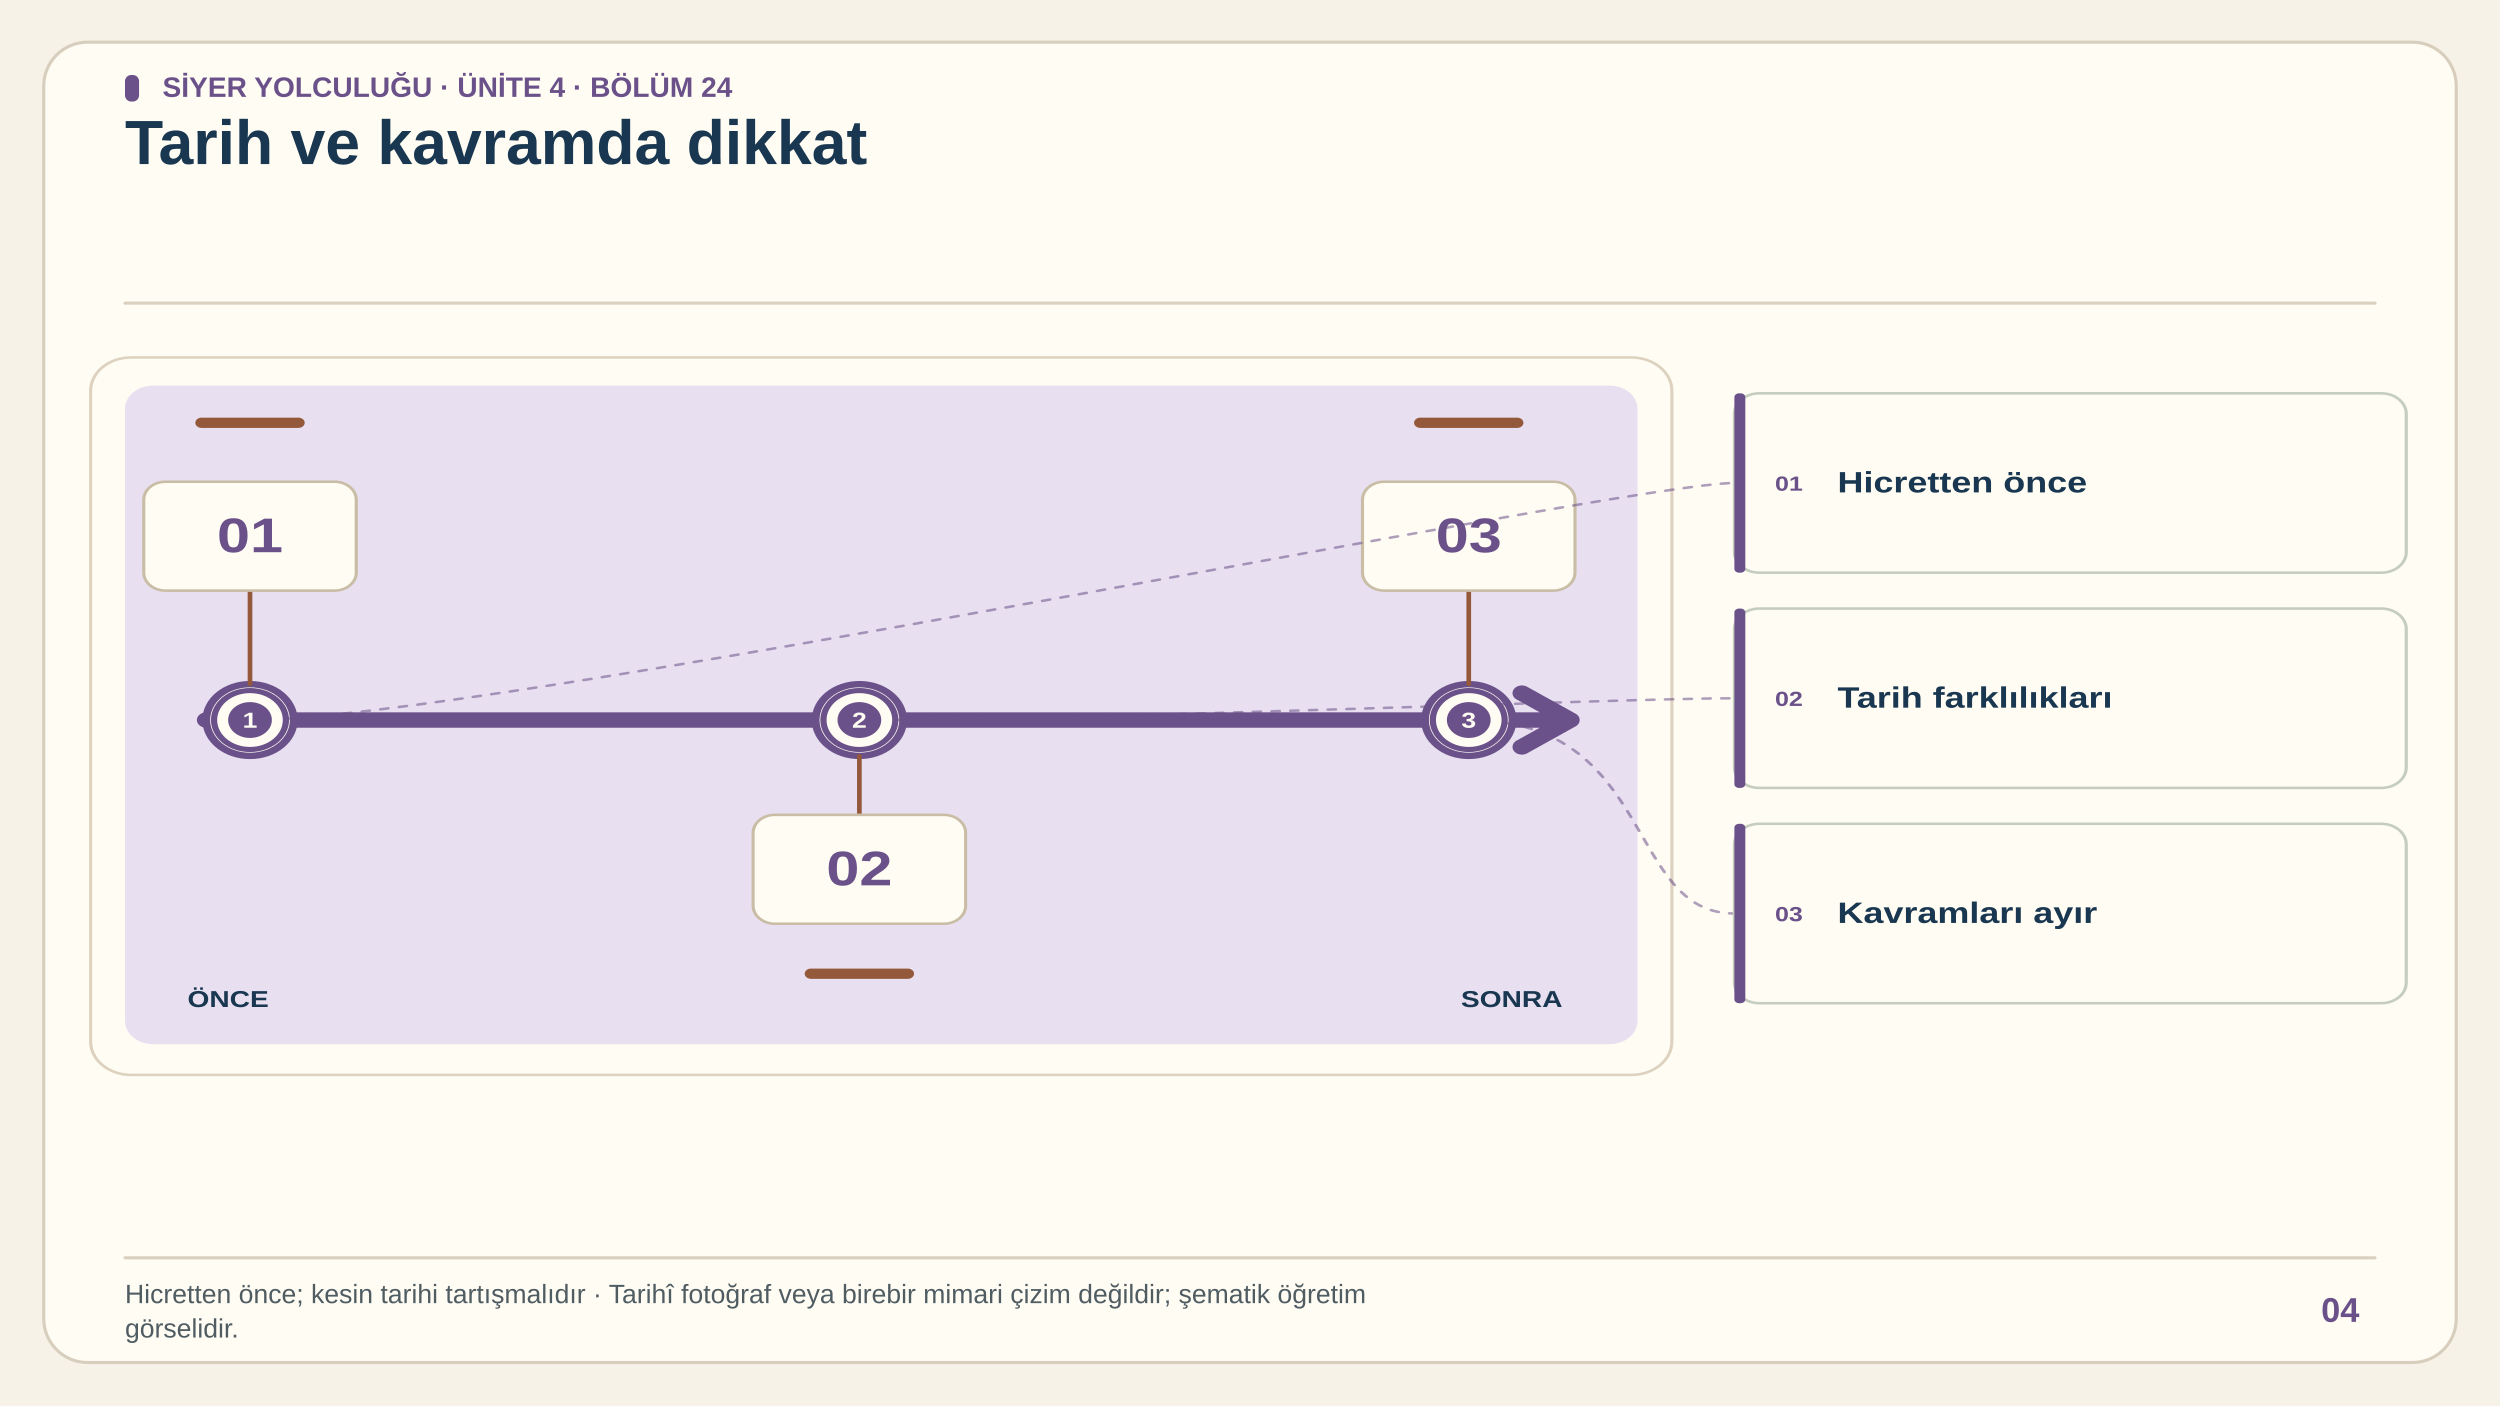
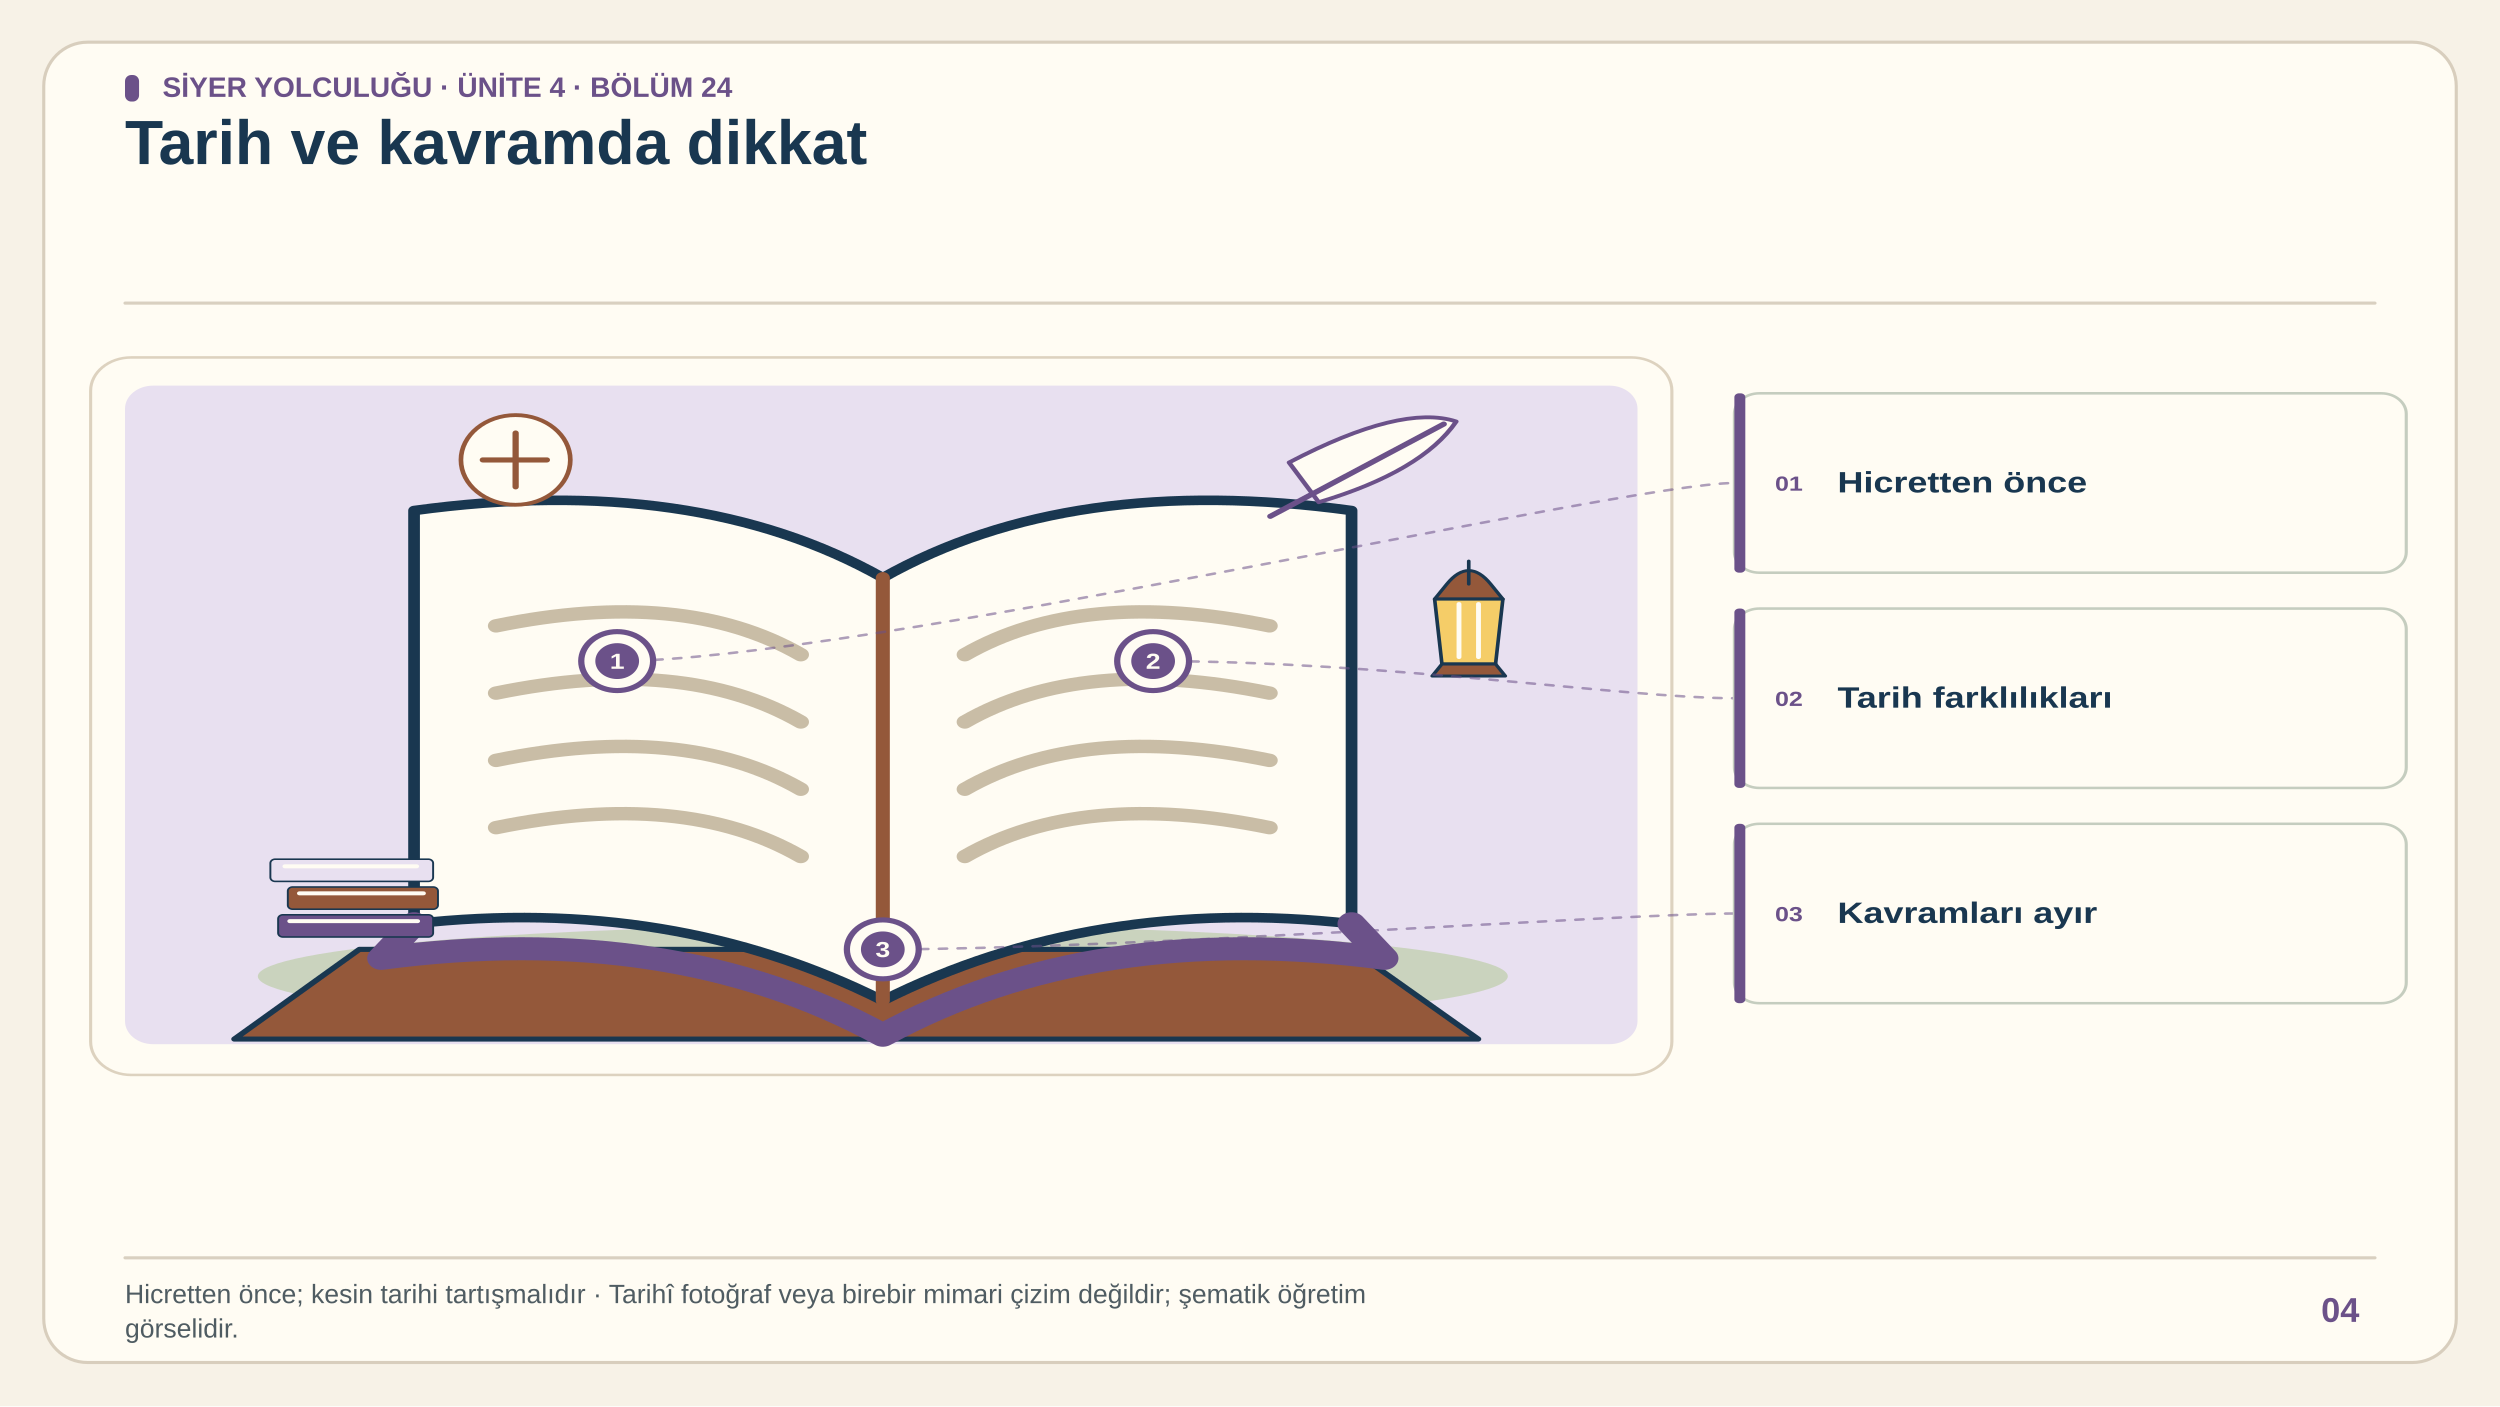
<svg xmlns="http://www.w3.org/2000/svg" width="1600" height="900" viewBox="0 0 1600 900" role="img" aria-labelledby="f24_3title f24_3desc">
  <defs>
    <linearGradient id="f24_3sky" x1="0" y1="0" x2="0" y2="1">
      <stop stop-color="#E8E0F0" />
      <stop offset="1" stop-color="#F8EBCD" />
    </linearGradient>
    <linearGradient id="f24_3wood">
      <stop stop-color="#C79560" />
      <stop offset="1" stop-color="#E2BE80" />
    </linearGradient>
    <filter id="f24_3shadow" x="-15%" y="-15%" width="130%" height="140%">
      <feDropShadow dx="0" dy="6" stdDeviation="7" flood-color="#193750" flood-opacity=".12" />
    </filter>
  </defs>
  <rect x="0" y="0" width="1600" height="900" rx="0" fill="#F7F2E7" stroke="none" stroke-width="1" />
  <rect x="28" y="27" width="1544" height="845" rx="28" fill="#FFFCF3" stroke="#D8CEBD" stroke-width="2" />
  <rect x="80" y="48" width="9" height="17" rx="4" fill="#6B5189" stroke="none" stroke-width="1" />
  <text x="104" y="62" font-family="Arial, sans-serif" font-size="18" fill="#6B5189" font-weight="700" text-anchor="start">SİYER YOLCULUĞU · ÜNİTE 4 · BÖLÜM 24</text>
  <text x="80" y="105" font-family="Arial, sans-serif" font-size="40" fill="#193750" font-weight="700" text-anchor="start">Tarih ve kavramda dikkat</text>
  <path d="M80 194 H1520" fill="none" stroke="#D9D0C0" stroke-width="2" stroke-linecap="round" stroke-linejoin="round" />
  <g transform="translate(0 50) scale(1 .82)">
    <rect x="58" y="218" width="1012" height="560" rx="26" fill="#FFFCF3" stroke="#DDD2BF" stroke-width="2" />
    <rect x="80" y="240" width="968" height="514" rx="18" fill="#E8E0F0" stroke="none" stroke-width="1" />
-     <path d="M132 501 H1005 M974 480 L1005 501 974 522" fill="none" stroke="#6B5189" stroke-width="12" stroke-linecap="round" stroke-linejoin="round" />
-     <circle cx="160" cy="501" r="28" fill="#FFFCF3" stroke="#6B5189" stroke-width="5" />
-     <text x="160" y="509" font-family="Arial, sans-serif" font-size="24" fill="#193750" font-weight="700" text-anchor="middle">1</text>
-     <path d="M160 473 V400" fill="none" stroke="#94583A" stroke-width="3" stroke-linecap="round" stroke-linejoin="round" />
-     <rect x="92" y="315" width="136" height="85" rx="14" fill="#FFFCF3" stroke="#C9BDA6" stroke-width="2" />
-     <text x="160" y="370" font-family="Arial, sans-serif" font-size="38" fill="#6B5189" font-weight="700" text-anchor="middle">01</text>
-     <rect x="125" y="265" width="70" height="8" rx="4" fill="#94583A" stroke="none" stroke-width="1" />
-     <circle cx="550" cy="501" r="28" fill="#FFFCF3" stroke="#6B5189" stroke-width="5" />
-     <text x="550" y="509" font-family="Arial, sans-serif" font-size="24" fill="#193750" font-weight="700" text-anchor="middle">2</text>
-     <path d="M550 529 V575" fill="none" stroke="#94583A" stroke-width="3" stroke-linecap="round" stroke-linejoin="round" />
-     <rect x="482" y="575" width="136" height="85" rx="14" fill="#FFFCF3" stroke="#C9BDA6" stroke-width="2" />
-     <text x="550" y="630" font-family="Arial, sans-serif" font-size="38" fill="#6B5189" font-weight="700" text-anchor="middle">02</text>
-     <rect x="515" y="695" width="70" height="8" rx="4" fill="#94583A" stroke="none" stroke-width="1" />
-     <circle cx="940" cy="501" r="28" fill="#FFFCF3" stroke="#6B5189" stroke-width="5" />
-     <text x="940" y="509" font-family="Arial, sans-serif" font-size="24" fill="#193750" font-weight="700" text-anchor="middle">3</text>
-     <path d="M940 473 V400" fill="none" stroke="#94583A" stroke-width="3" stroke-linecap="round" stroke-linejoin="round" />
-     <rect x="872" y="315" width="136" height="85" rx="14" fill="#FFFCF3" stroke="#C9BDA6" stroke-width="2" />
-     <text x="940" y="370" font-family="Arial, sans-serif" font-size="38" fill="#6B5189" font-weight="700" text-anchor="middle">03</text>
-     <rect x="905" y="265" width="70" height="8" rx="4" fill="#94583A" stroke="none" stroke-width="1" />
-     <text x="120" y="725" font-family="Arial, sans-serif" font-size="18" fill="#193750" font-weight="700" text-anchor="start">ÖNCE</text>
-     <text x="1000" y="725" font-family="Arial, sans-serif" font-size="18" fill="#193750" font-weight="700" text-anchor="end">SONRA</text>
-     <path d="M160 501 C310 501 1040 316 1110 316" fill="none" stroke="#6B5189" stroke-width="2" stroke-linecap="round" stroke-linejoin="round" stroke-dasharray="5 7" opacity=".55" />
-     <path d="M550 501 C700 501 1040 484 1110 484" fill="none" stroke="#6B5189" stroke-width="2" stroke-linecap="round" stroke-linejoin="round" stroke-dasharray="5 7" opacity=".55" />
-     <path d="M940 501 C1060 501 1040 652 1110 652" fill="none" stroke="#6B5189" stroke-width="2" stroke-linecap="round" stroke-linejoin="round" stroke-dasharray="5 7" opacity=".55" />
+     <ellipse cx="565" cy="701" rx="400" ry="40" fill="#CAD3BE" />
+     <path d="M230 680 L865 680 946 750 H150 Z" fill="#94583A" stroke="#193750" stroke-width="4" stroke-linecap="round" stroke-linejoin="round" />
+     <g transform="translate(565 390) scale(1.5)">
+       <path d="M0 0 Q-80 -55 -200 -35 V180 Q-90 165 0 220 Q90 165 200 180 V-35 Q80 -55 0 0 Z" fill="#FFFCF3" stroke="#193750" stroke-width="5" stroke-linecap="round" stroke-linejoin="round" />
+       <path d="M0 0 V220" fill="none" stroke="#94583A" stroke-width="6" stroke-linecap="round" stroke-linejoin="round" />
+       <path d="M-200 180 L-214 198 Q-90 178 0 238 Q90 178 214 198 L200 180" fill="none" stroke="#6B5189" stroke-width="12" stroke-linecap="round" stroke-linejoin="round" />
+       <path d="M-165 25 Q-85 5 -35 40 M35 40 Q85 5 165 25" fill="none" stroke="#C9BDA6" stroke-width="7" stroke-linecap="round" stroke-linejoin="round" />
+       <path d="M-165 60 Q-85 40 -35 75 M35 75 Q85 40 165 60" fill="none" stroke="#C9BDA6" stroke-width="7" stroke-linecap="round" stroke-linejoin="round" />
+       <path d="M-165 95 Q-85 75 -35 110 M35 110 Q85 75 165 95" fill="none" stroke="#C9BDA6" stroke-width="7" stroke-linecap="round" stroke-linejoin="round" />
+       <path d="M-165 130 Q-85 110 -35 145 M35 145 Q85 110 165 130" fill="none" stroke="#C9BDA6" stroke-width="7" stroke-linecap="round" stroke-linejoin="round" />
+     </g>
+     <g transform="translate(178 653) scale(0.62)">
+       <rect x="0" y="0" width="160" height="28" rx="5" fill="#6B5189" stroke="#193750" stroke-width="2" />
+       <rect x="10" y="-35" width="155" height="28" rx="5" fill="#94583A" stroke="#193750" stroke-width="2" />
+       <rect x="-8" y="-70" width="168" height="28" rx="5" fill="#E8E0F0" stroke="#193750" stroke-width="2" />
+       <path d="M12 8 H144 M22 -27 H150 M7 -61 H143" fill="none" stroke="#FFFCF3" stroke-width="5" stroke-linecap="round" stroke-linejoin="round" />
+     </g>
+     <g transform="translate(940 430) scale(0.78)">
+       <path d="M0 -68 V-45 M-18 -45 Q0 -72 18 -45 L28 -30 H-28 Z" fill="#94583A" stroke="#193750" stroke-width="3" stroke-linecap="round" stroke-linejoin="round" />
+       <path d="M-28 -30 H28 L22 35 H-22 Z" fill="#F5CD68" stroke="#193750" stroke-width="3" stroke-linecap="round" stroke-linejoin="round" />
+       <path d="M-22 35 H22 L30 47 H-30 Z" fill="#94583A" stroke="#193750" stroke-width="3" stroke-linecap="round" stroke-linejoin="round" />
+       <path d="M-8 -25 V28 M8 -25 V28" fill="none" stroke="#FFFCF3" stroke-width="4" stroke-linecap="round" stroke-linejoin="round" />
+     </g>
+     <path d="M825 300 Q897 254 932 268 Q910 307 844 331 Z" fill="#FFFCF3" stroke="#6B5189" stroke-width="3" stroke-linecap="round" stroke-linejoin="round" />
+     <path d="M813 342 L924 270" fill="none" stroke="#6B5189" stroke-width="4" stroke-linecap="round" stroke-linejoin="round" />
+     <circle cx="330" cy="298" r="35" fill="#FFFCF3" stroke="#94583A" stroke-width="3" />
+     <path d="M309 298 H350 M330 277 V319" fill="none" stroke="#94583A" stroke-width="4" stroke-linecap="round" stroke-linejoin="round" />
+     <path d="M395 455 C545 455 1040 316 1110 316" fill="none" stroke="#6B5189" stroke-width="2" stroke-linecap="round" stroke-linejoin="round" stroke-dasharray="5 7" opacity=".55" />
+     <path d="M738 455 C888 455 1040 484 1110 484" fill="none" stroke="#6B5189" stroke-width="2" stroke-linecap="round" stroke-linejoin="round" stroke-dasharray="5 7" opacity=".55" />
+     <path d="M565 680 C715 680 1040 652 1110 652" fill="none" stroke="#6B5189" stroke-width="2" stroke-linecap="round" stroke-linejoin="round" stroke-dasharray="5 7" opacity=".55" />
    <rect x="1110" y="246" width="430" height="140" rx="16" fill="#FFFCF3" stroke="#C5CDBF" stroke-width="2" />
    <rect x="1110" y="246" width="7" height="140" rx="3" fill="#6B5189" stroke="none" stroke-width="1" />
    <text x="1136" y="322" font-family="Arial, sans-serif" font-size="16" fill="#6B5189" font-weight="700" text-anchor="start">01</text>
    <text x="1176" y="323.36" font-family="Arial, sans-serif" font-size="23" fill="#193750" font-weight="600" text-anchor="start">Hicretten önce</text>
-     <circle cx="160" cy="501" r="23" fill="#FFFCF3" stroke="#6B5189" stroke-width="4" />
-     <circle cx="160" cy="501" r="14" fill="#6B5189" stroke="none" stroke-width="1" />
-     <text x="160" y="507" font-family="Arial, sans-serif" font-size="17" fill="#FFFCF3" font-weight="700" text-anchor="middle">1</text>
+     <circle cx="395" cy="455" r="23" fill="#FFFCF3" stroke="#6B5189" stroke-width="4" />
+     <circle cx="395" cy="455" r="14" fill="#6B5189" stroke="none" stroke-width="1" />
+     <text x="395" y="461" font-family="Arial, sans-serif" font-size="17" fill="#FFFCF3" font-weight="700" text-anchor="middle">1</text>
    <rect x="1110" y="414" width="430" height="140" rx="16" fill="#FFFCF3" stroke="#C5CDBF" stroke-width="2" />
    <rect x="1110" y="414" width="7" height="140" rx="3" fill="#6B5189" stroke="none" stroke-width="1" />
    <text x="1136" y="490" font-family="Arial, sans-serif" font-size="16" fill="#6B5189" font-weight="700" text-anchor="start">02</text>
    <text x="1176" y="491.36" font-family="Arial, sans-serif" font-size="23" fill="#193750" font-weight="600" text-anchor="start">Tarih farklılıkları</text>
-     <circle cx="550" cy="501" r="23" fill="#FFFCF3" stroke="#6B5189" stroke-width="4" />
-     <circle cx="550" cy="501" r="14" fill="#6B5189" stroke="none" stroke-width="1" />
-     <text x="550" y="507" font-family="Arial, sans-serif" font-size="17" fill="#FFFCF3" font-weight="700" text-anchor="middle">2</text>
+     <circle cx="738" cy="455" r="23" fill="#FFFCF3" stroke="#6B5189" stroke-width="4" />
+     <circle cx="738" cy="455" r="14" fill="#6B5189" stroke="none" stroke-width="1" />
+     <text x="738" y="461" font-family="Arial, sans-serif" font-size="17" fill="#FFFCF3" font-weight="700" text-anchor="middle">2</text>
    <rect x="1110" y="582" width="430" height="140" rx="16" fill="#FFFCF3" stroke="#C5CDBF" stroke-width="2" />
    <rect x="1110" y="582" width="7" height="140" rx="3" fill="#6B5189" stroke="none" stroke-width="1" />
    <text x="1136" y="658" font-family="Arial, sans-serif" font-size="16" fill="#6B5189" font-weight="700" text-anchor="start">03</text>
    <text x="1176" y="659.36" font-family="Arial, sans-serif" font-size="23" fill="#193750" font-weight="600" text-anchor="start">Kavramları ayır</text>
-     <circle cx="940" cy="501" r="23" fill="#FFFCF3" stroke="#6B5189" stroke-width="4" />
-     <circle cx="940" cy="501" r="14" fill="#6B5189" stroke="none" stroke-width="1" />
-     <text x="940" y="507" font-family="Arial, sans-serif" font-size="17" fill="#FFFCF3" font-weight="700" text-anchor="middle">3</text>
+     <circle cx="565" cy="680" r="23" fill="#FFFCF3" stroke="#6B5189" stroke-width="4" />
+     <circle cx="565" cy="680" r="14" fill="#6B5189" stroke="none" stroke-width="1" />
+     <text x="565" y="686" font-family="Arial, sans-serif" font-size="17" fill="#FFFCF3" font-weight="700" text-anchor="middle">3</text>
  </g>
  <path d="M80 805 H1520" fill="none" stroke="#D9D0C0" stroke-width="2" stroke-linecap="round" stroke-linejoin="round" />
  <text x="80" y="834" font-family="Arial, sans-serif" font-size="17" fill="#4F5C62" font-weight="500" text-anchor="start">Hicretten önce; kesin tarihi tartışmalıdır · Tarihî fotoğraf veya birebir mimari çizim değildir; şematik öğretim</text>
  <text x="80" y="856" font-family="Arial, sans-serif" font-size="17" fill="#4F5C62" font-weight="500" text-anchor="start">görselidir.</text>
  <text x="1510" y="846" font-family="Arial, sans-serif" font-size="22" fill="#6B5189" font-weight="700" text-anchor="end">04</text>
</svg>
